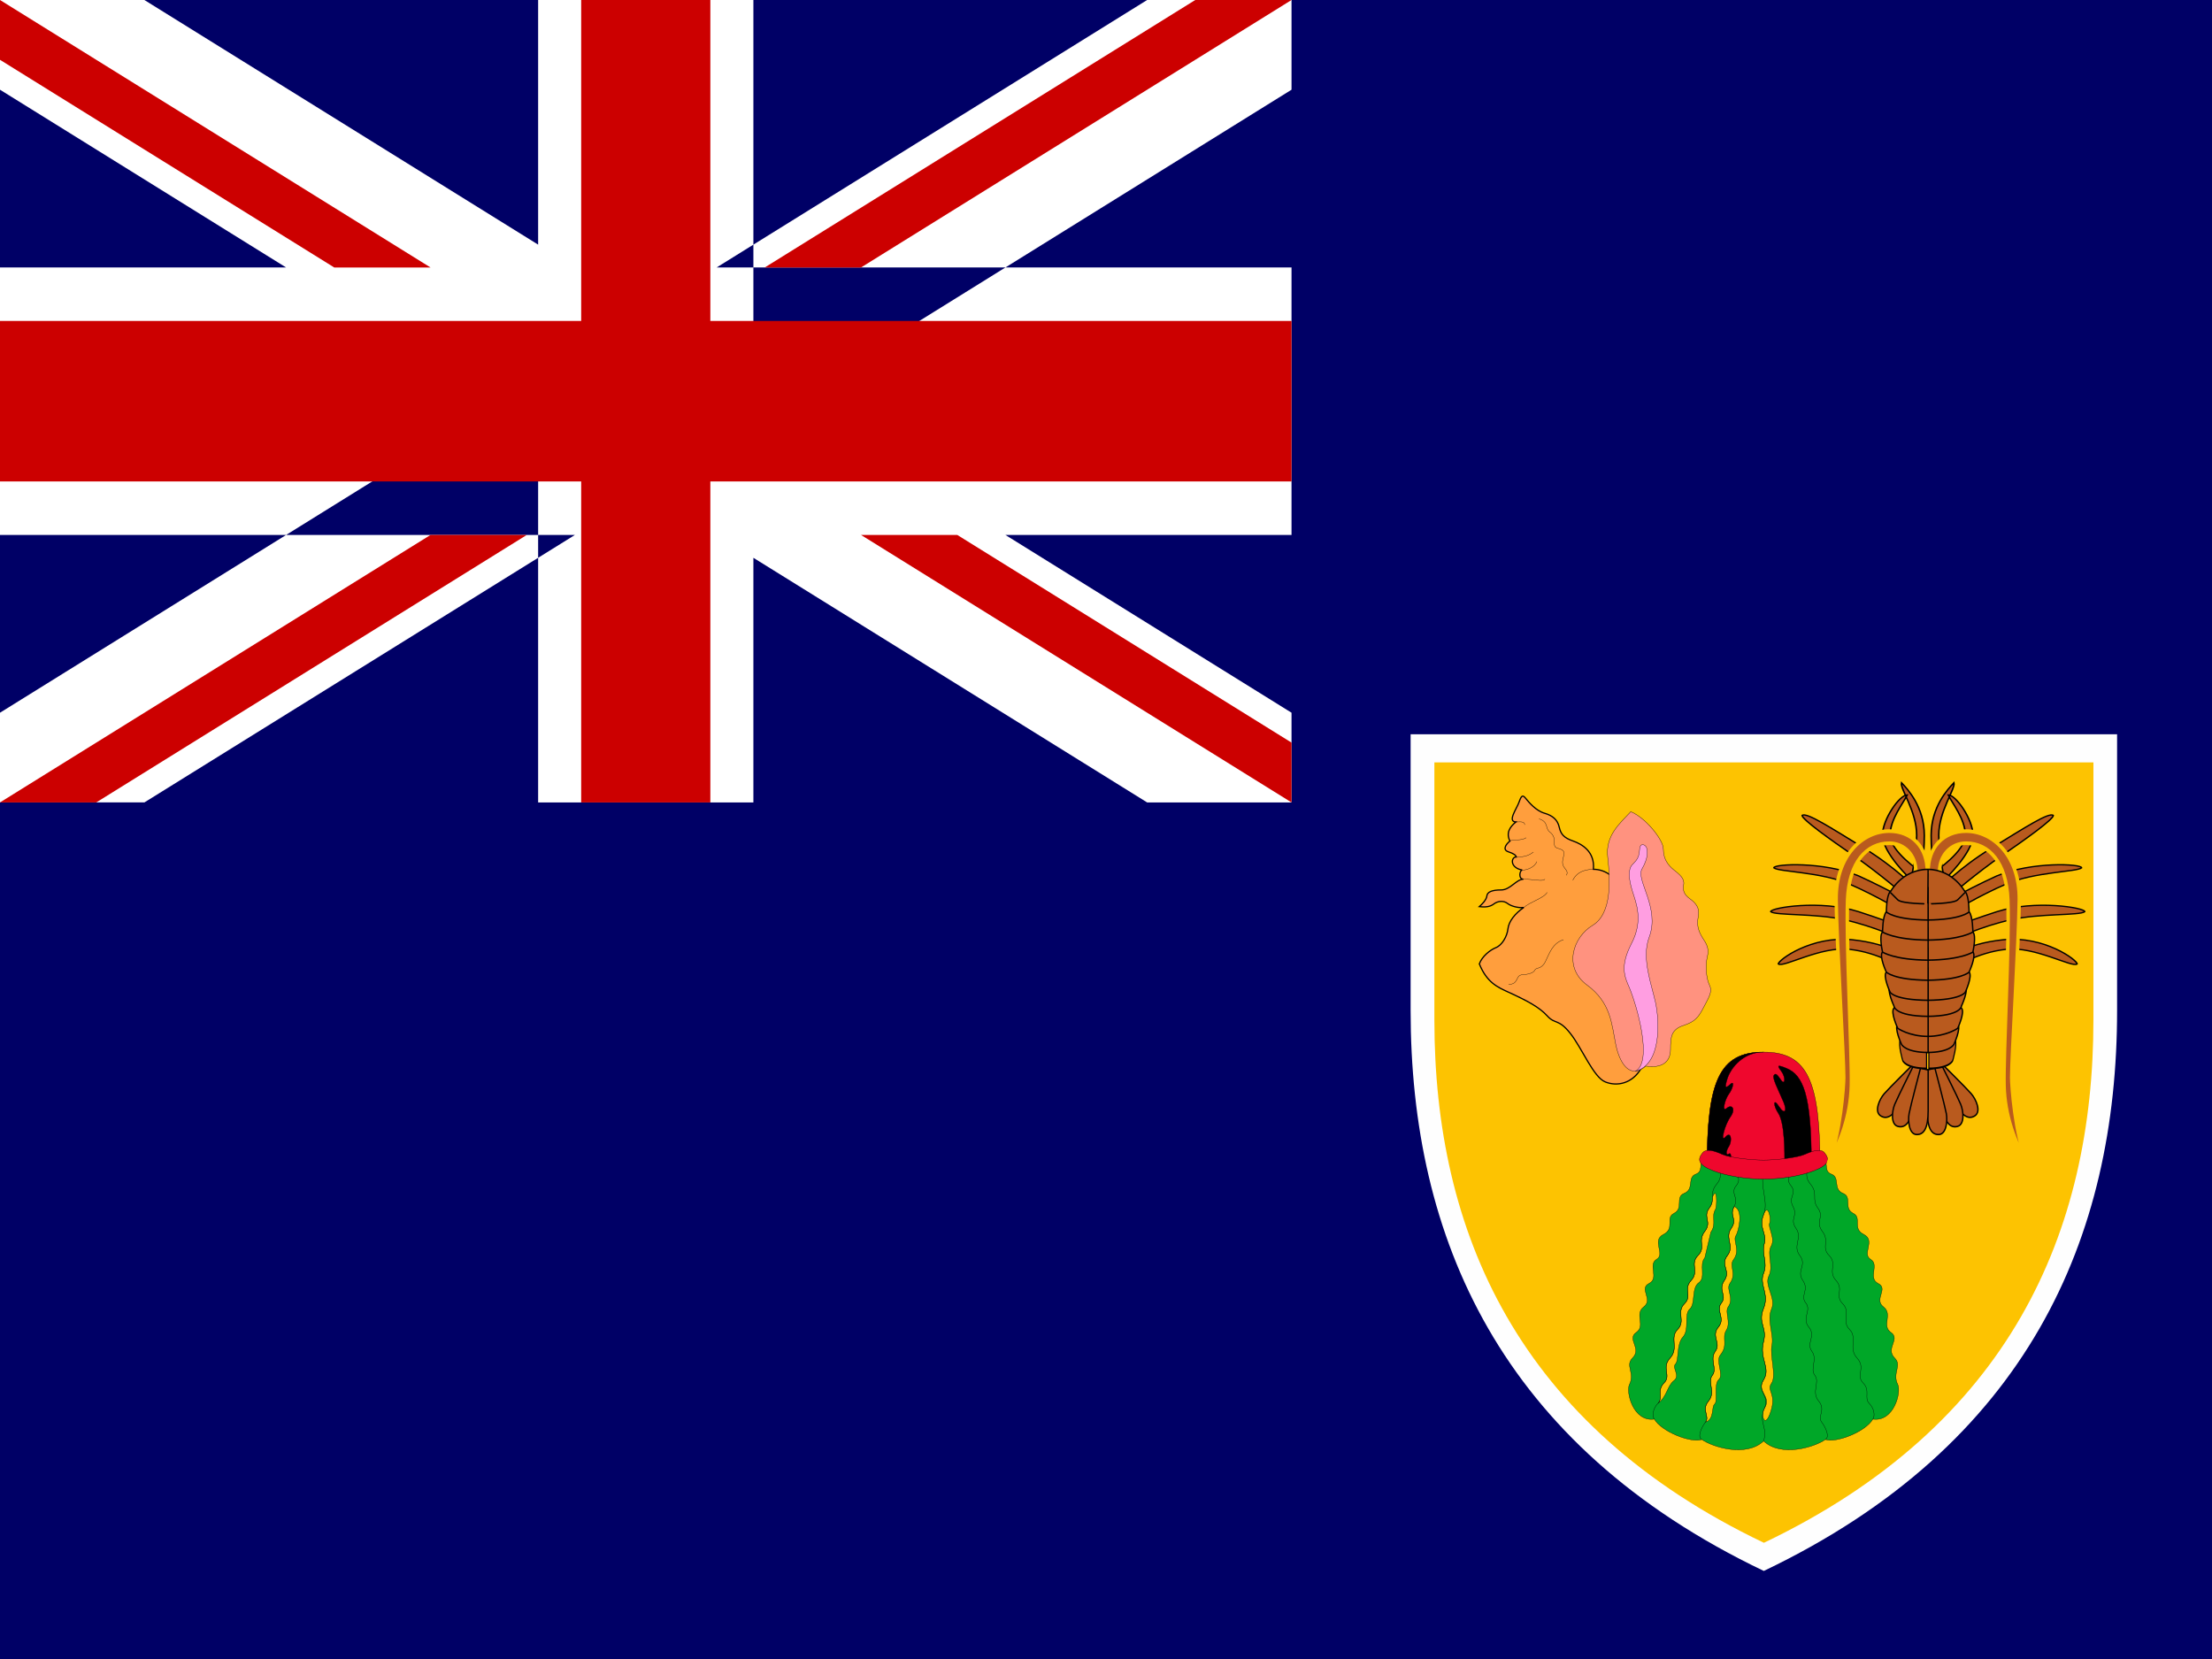
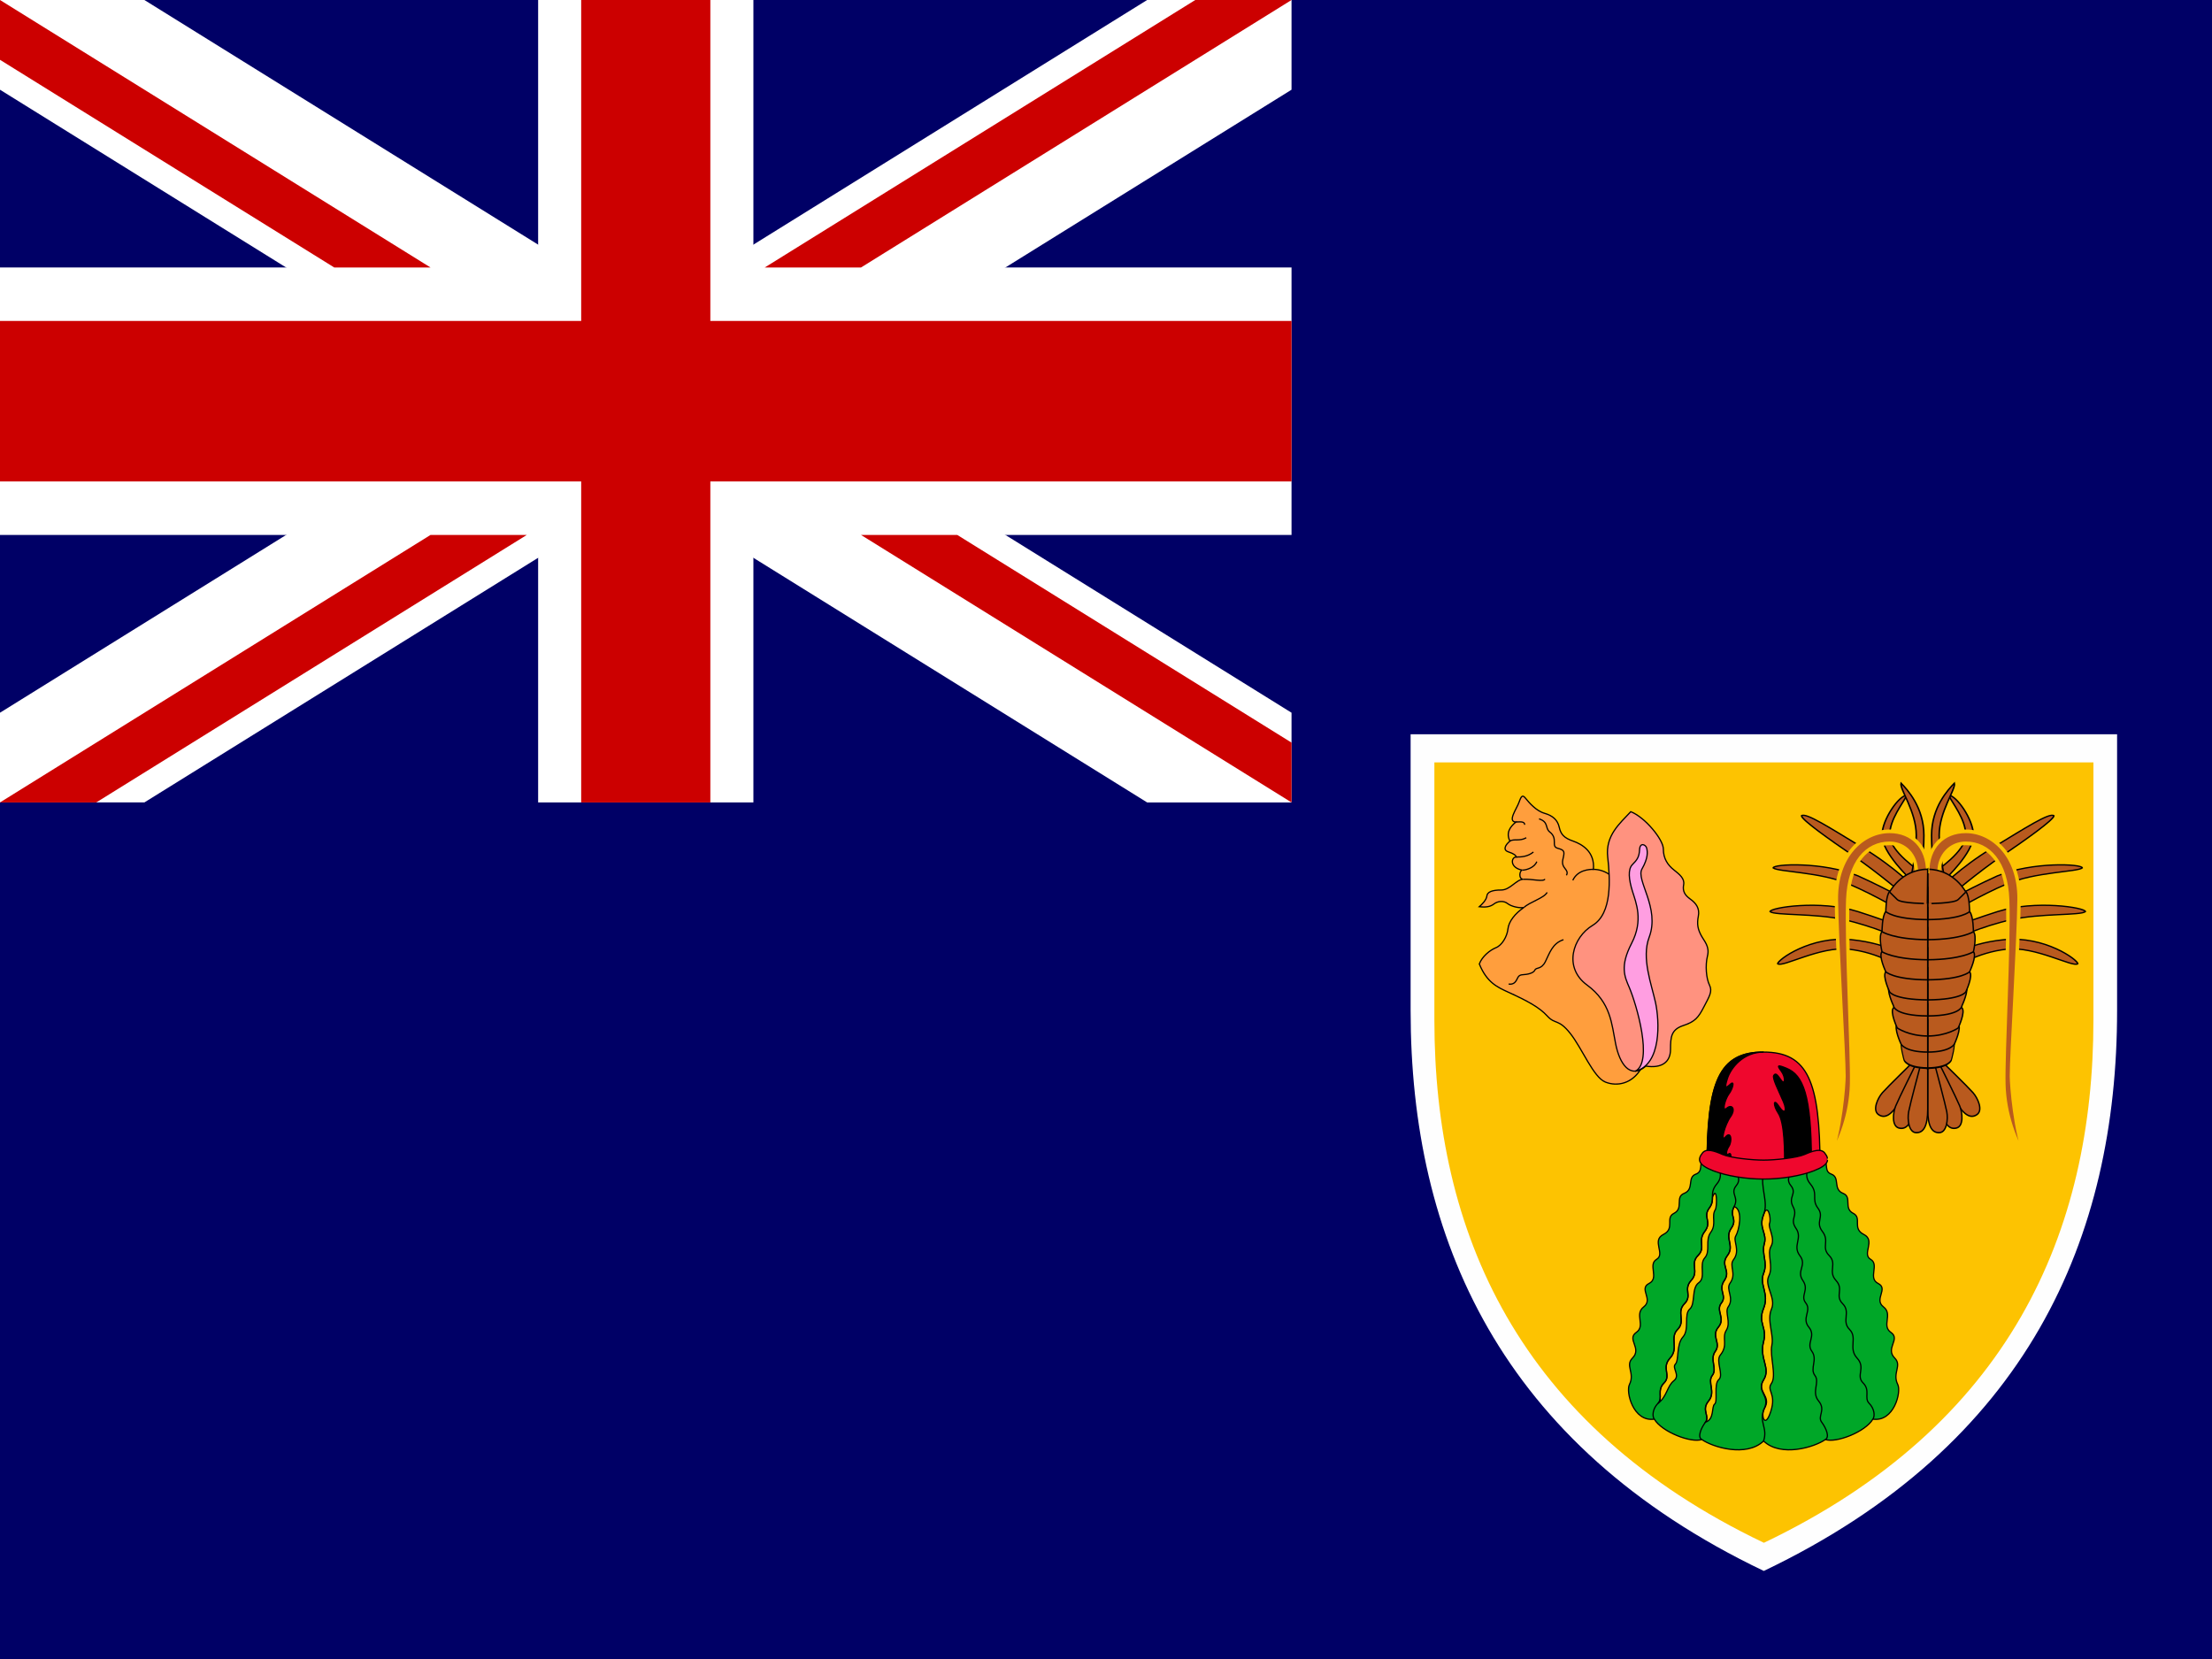
- <svg xmlns="http://www.w3.org/2000/svg" height="480" width="640" viewBox="0 0 640 480">
-   <path d="M640 480v-480h-640v480h640z" fill="#006" />
-   <path fill-rule="evenodd" fill="#006" d="M0 0h373.68v232.168h-373.68z" />
-   <path d="M0 0v25.957l331.901 206.21h41.778v-25.956l-331.902-206.21h-41.777zm373.679 0v25.956l-331.902 206.21h-41.777v-25.956l331.901-206.21h41.778zM155.7 0v232.167h62.28v-232.167h-62.28zm-155.7 77.389v77.389h373.679v-77.39h-373.679z" fill="#fff" />
-   <path d="M0 92.867v46.433h373.679v-46.433h-373.679zm168.155-92.867v232.167h37.368v-232.167h-37.368zm-168.155 232.167l124.56-77.39h27.851l-124.56 77.39h-27.851zm0-232.167l124.56 77.389h-27.852l-96.708-60.084v-17.305zm221.267 77.389l124.56-77.389h27.852l-124.56 77.389h-27.852zm152.413 154.778l-124.56-77.39h27.852l96.708 60.085v17.305z" fill="#c00" />
+ <svg xmlns="http://www.w3.org/2000/svg" height="480" width="640" id="flag-icon-css-tc">
+   <path d="M640 480V0H0v480h640z" fill="#006" />
+   <path fill-rule="evenodd" fill="#006" d="M0 0h373.68v232.168H0z" />
+   <g stroke-width="1pt">
+     <path d="M0 0v25.957l331.901 206.21h41.778v-25.956L41.777.001H0zm373.679 0v25.956L41.777 232.166H0V206.21L331.901 0h41.778z" fill="#fff" />
+     <path d="M155.7 0v232.167h62.28V0H155.7zM0 77.389v77.389h373.679v-77.39H0z" fill="#fff" />
+     <path d="M0 92.867V139.3h373.679V92.867H0zM168.155 0v232.167h37.368V0h-37.368zM0 232.167l124.56-77.39h27.851l-124.56 77.39H0zM0 0l124.56 77.389H96.708L0 17.305V0zm221.267 77.389L345.827 0h27.852l-124.56 77.389h-27.852zM373.68 232.167l-124.56-77.39h27.852l96.708 60.085v17.305z" fill="#c00" />
+   </g>
  <path d="M612.54 212.442v79.91c0 65.607-25.77 125.663-102.217 162.169-76.416-36.506-102.189-96.56-102.189-162.168v-79.911h204.444z" fill-opacity=".996" fill="#fff" />
  <path d="M605.691 220.585v74.535c0 61.192-24.036 117.209-95.34 151.256-71.307-34.048-95.34-90.063-95.34-151.256v-74.535h190.69z" fill-opacity=".996" fill="#fdc300" />
  <g stroke="#000" stroke-width=".091">
-     <path d="M205.96 52.847a2.085 2.085 0 0 0-1.265-.441c.117-1.295-.824-1.854-1.501-2.09-.676-.235-.912-.5-1.029-1.03-.118-.529-.471-.852-1.089-1.029-.618-.176-1.148-.794-1.383-1.088-.235-.295-.324-.236-.5.264-.177.5-.883 1.442-.236 1.472-.47.382-.735.823-.441 1.412-.324.265-.559.647-.118.794.442.147.559.265.589.383-.397 0-.5.794.441.97-.206.03-.294.677.089.677-.53 0-.972.795-1.648.795-.677 0-1.03.147-1.059.441-.03.294-.383.647-.559.794.5.06.823 0 1.088-.206s.706-.264 1.001-.029c.294.235.912.353 1.206.294-.647.442-1.118 1.03-1.177 1.589-.059.56-.441 1.206-.883 1.383-.441.176-1.029.647-1.235 1.206.559 1.383 1.352 1.725 2.147 2.09 1.413.646 2.295 1.117 2.884 1.764.588.648.824.177 1.706 1.295.883 1.118 1.707 3.236 2.589 3.59.883.353 2.001.117 2.648-1 .648-1.119 1.06-12.417-2.265-14.3z" fill="#ff9e3d" transform="matrix(3.909 0 0 3.909 -339.132 46.653)" />
-     <path d="M471.829 234.848c-3.221 3.452-7.365 6.9-6.673 13.112s1.38 16.333-4.37 19.782c-5.75 3.456-8.51 12.197-1.611 17.256 6.899 5.063 7.13 11.275 8.279 17.025 1.153 5.747 4.144 10.352 8.744 6.439 4.597.692 7.13-1.149 7.13-4.828s.231-5.751 3.678-6.904c3.452-1.149 4.37-2.299 5.981-5.407 1.611-3.104 2.529-4.484 1.611-6.325-.919-1.837-1.267-5.633-.575-8.397.692-2.76-.919-4.253-1.841-5.981-.919-1.72-1.263-3.217-.805-5.52.461-2.299-.688-3.792-2.298-4.945-1.611-1.149-2.302-2.299-1.954-4.144.344-1.837-1.153-2.987-2.877-4.367s-2.99-3.221-2.99-5.981-5.289-9.203-9.429-10.813z" fill="#ff927f" />
-     <path d="M473.119 309.959c7.705-1.955 7.017-14.609 5.867-19.899-1.153-5.289-4.108-12.87-1.841-18.863 3.221-8.511-3.913-16.564-2.072-19.782 1.841-3.225 1.611-4.949 1.38-5.981-.227-1.04-1.954-1.845-2.068.34-.117 2.189-.692 2.991-2.072 4.371s-1.036 4.371 0 7.709c1.036 3.335 3.221 8.397-.231 15.067-3.448 6.669-2.029 9.644-.688 12.768 2.068 4.832 7.017 21.623 1.724 24.27z" fill="#ff9ee1" />
-     <path d="M438.603 237.838c.864 0 2.533-.344 2.533.805m-4.253 4.715c1.036-.747 2.877.117 4.714-.977m-2.877 5.579c1.38 0 3.221-.059 4.945-1.439m-3.225 5.235c1.267 0 3.624-.805 4.198-2.471m-3.846 5.117c2.47-.117 5.75.805 6.207-.059m-6.09 8.225c1.724-1.611 5.809-2.701 6.727-4.371m-2.349-21.279c2.873.919 1.685 2.697 3.104 3.796 2.533 1.955.231 4.144 2.302 4.715 2.068.575 2.033.927 1.493 3.221-.633 2.705 1.954 2.815 1.036 4.601m7.818-1.724c-1.149 0-4.542.117-5.981 3.167m-18.568 30.016c1.325.231 1.986-.524 2.357-1.267.403-.805.575-1.38 1.783-1.435 1.208-.059 3.049-.403 3.452-1.325.403-.919 1.841-.059 3.049-2.471 1.208-2.416 2.013-5.293 5.23-6.329" fill="none" />
+     <path d="M205.96 52.847a2.085 2.085 0 0 0-1.265-.441c.117-1.295-.824-1.854-1.501-2.09-.676-.235-.912-.5-1.029-1.03-.118-.529-.471-.852-1.089-1.029-.618-.176-1.148-.794-1.383-1.088-.235-.295-.324-.236-.5.264-.177.5-.883 1.442-.236 1.472-.47.382-.735.823-.441 1.412-.324.265-.559.647-.118.794.442.147.559.265.589.383-.397 0-.5.794.441.97-.206.03-.294.677.089.677-.53 0-.972.795-1.648.795-.677 0-1.03.147-1.059.441-.03.294-.383.647-.559.794.5.06.823 0 1.088-.206s.706-.264 1.001-.029c.294.235.912.353 1.206.294-.647.442-1.118 1.03-1.177 1.589-.059.56-.441 1.206-.883 1.383-.441.176-1.029.647-1.235 1.206.559 1.383 1.352 1.725 2.147 2.09 1.413.646 2.295 1.117 2.884 1.764.588.648.824.177 1.706 1.295.883 1.118 1.707 3.236 2.589 3.59.883.353 2.001.117 2.648-1 .648-1.119 1.06-12.417-2.265-14.3z" fill="#ff9e3d" transform="matrix(3.909 0 0 3.9094 -339.132 46.653)" />
+     <path d="M207.46 48.139c-.824.883-1.884 1.765-1.707 3.354s.353 4.178-1.118 5.06c-1.471.884-2.177 3.12-.412 4.414 1.765 1.295 1.824 2.884 2.118 4.355.295 1.47 1.06 2.648 2.237 1.647 1.176.177 1.824-.294 1.824-1.235s.059-1.471.941-1.766c.883-.294 1.118-.588 1.53-1.383.412-.794.647-1.147.412-1.618-.235-.47-.324-1.441-.147-2.148.177-.706-.235-1.088-.471-1.53-.235-.44-.323-.823-.206-1.412.118-.588-.176-.97-.588-1.265-.412-.294-.589-.588-.5-1.06.088-.47-.295-.764-.736-1.117s-.765-.824-.765-1.53c0-.706-1.353-2.354-2.412-2.766z" fill="#ff927f" transform="matrix(3.909 0 0 3.9094 -339.132 46.653)" />
+     <path d="M207.79 67.352c1.971-.5 1.795-3.737 1.501-5.09-.295-1.353-1.051-3.292-.471-4.825.824-2.177-1.001-4.237-.53-5.06.471-.825.412-1.266.353-1.53-.058-.266-.5-.472-.529.087-.03.56-.177.765-.53 1.118s-.265 1.118 0 1.972c.265.853.824 2.148-.059 3.854-.882 1.706-.519 2.467-.176 3.266.529 1.236 1.795 5.531.441 6.208z" fill="#ff9ee1" transform="matrix(3.909 0 0 3.9094 -339.132 46.653)" />
+     <path d="M198.96 48.904c.221 0 .648-.088.648.206m-1.088 1.206c.265-.191.736.03 1.206-.25m-.736 1.427c.353 0 .824-.015 1.265-.368m-.825 1.339c.324 0 .927-.206 1.074-.632m-.984 1.309c.632-.03 1.471.206 1.588-.015m-1.558 2.104c.441-.412 1.486-.691 1.721-1.118m-.601-5.443c.735.235.431.69.794.971.648.5.059 1.06.589 1.206.529.147.52.237.382.824-.162.692.5.72.265 1.177m2-.441c-.294 0-1.162.03-1.53.81m-4.75 7.678c.339.059.508-.134.603-.324.103-.206.147-.353.456-.367.309-.015.78-.103.883-.339.103-.235.471-.015.78-.632.309-.618.515-1.354 1.338-1.619" fill="none" transform="matrix(3.909 0 0 3.9094 -339.132 46.653)" />
  </g>
  <g stroke="#000" stroke-width=".091">
-     <path d="M527.728 334.971c1.302 1.892-.047 3.937 2.162 4.754 2.588.958.328 4.363 3.381 5.559 2.705 1.067.02 4.32 2.943 5.782 2.615 1.306-.438 4.359 3.053 6.106 3.487 1.744-.657 5.669 1.962 7.193 2.615 1.529-.872 5.454 2.181 6.982 3.053 1.525-1.31 4.578 1.525 6.759 2.834 2.181-.653 5.45 2.181 7.412s-1.74 4.586 1.091 7.416c2.181 2.181-.786 4.316.872 7.635 1.091 2.178-1.091 10.903-7.196 10.032-2.181 3.706-10.683 6.978-13.736 5.888-3.053 2.181-12.865 5.235-17.884.434-5.011 4.801-14.827 1.748-17.88-.434-3.053 1.091-11.555-2.181-13.736-5.888-6.106.872-8.287-7.854-7.196-10.032 1.657-3.319-1.31-5.454.872-7.635 2.83-2.83-1.743-5.45 1.091-7.416s-.653-5.231 2.181-7.412-1.528-5.235 1.525-6.763c3.053-1.525-.434-5.45 2.181-6.978 2.619-1.525-1.525-5.45 1.962-7.193 3.491-1.748.438-4.801 3.053-6.106 2.924-1.462.238-4.715 2.943-5.782 3.053-1.196.794-4.601 3.381-5.559 2.244-.829.813-2.928 2.228-4.848 6.493 2.557 26.593 4.39 34.86.094z" fill="#00a728" />
-     <path d="M495.479 346.379c.004.977-.02 1.955-.926 3.163-1.962 2.619.872 3.925-1.31 6.763-2.177 2.83.438 4.574-1.962 6.974-2.396 2.4.438 4.582-1.962 7.197-2.396 2.619.438 4.363-1.962 6.763-2.396 2.396.438 5.016-1.962 7.412-2.396 2.4.438 5.454-2.181 8.288-2.615 2.834.438 5.016-1.743 7.193-2.181 2.185-.219 4.363-1.743 5.891 2.615-1.963 2.615-5.016 4.577-6.544 1.962-1.525-.653-3.706.438-4.797s.219-5.669 2.181-7.85.219-6.544 1.962-8.069.434-6.106 2.615-7.631 0-5.239 1.743-7.197l1.747-7.416c1.743-2.4.078-4.574 1.306-6.54.547-.876.547-7.197-.817-3.601zm6.293 2.725c-1.525 2.834 1.091 3.487-.872 6.325s1.091 5.016-1.091 7.85 1.091 4.359-.872 7.193c-1.962 2.838.872 4.363-.872 6.544-1.747 2.181 1.306 4.363-.872 6.978-2.181 2.619.872 4.582-.876 6.978-1.743 2.4.657 5.016-.872 6.978-1.525 1.963 1.091 4.801-1.091 7.416s.438 4.363-.872 6.106c2.619-.872 1.638-4.472 2.619-5.235.981-.762-.328-5.778 1.196-7.088 1.528-1.306-.981-5.344.438-7.088 2.4-2.944.328-4.906 1.743-7.193 1.419-2.291-.539-5.231.547-6.763 1.853-2.619-.821-4.977.543-6.869 1.962-2.725-.379-4.973.981-6.763 2.072-2.725-.219-5.45.657-6.869.872-1.415 2.287-7.522-.438-8.503zm8.483 2.381c-1.525 3.8 1.091 5.317.219 8.358-.872 3.042 1.091 5.321-.219 8.612-1.306 3.296 1.747 5.825 0 10.133-1.743 4.308 1.126 5.379 0 9.629-1.306 4.938 2.181 7.557 0 11.044-2.177 3.491 2.498 4.644.219 8.288-1.091 1.744.109 6.216 1.853.872 1.747-5.34-1.306-5.997.219-8.178 1.528-2.181-.543-7.96.109-11.013.657-3.049-1.525-7.193-.109-10.465 1.419-3.272-2.181-6.763-.762-9.598 1.419-2.834-.653-6.325.653-8.612 1.31-2.291-.981-5.344-.434-6.654.543-1.306-.547-6.138-1.747-2.416z" fill-opacity=".996" fill="#fdc300" />
-     <path d="M526.594 337.544c0-24.641-3.487-33.148-16.355-33.148-12.865 0-16.351 8.503-16.351 33.148h32.707z" fill="#ef072d" />
-     <path d="M498.684 335.581c-2.4 2.4.438 4.144-1.962 6.978-2.4 2.834-.219 4.363-2.181 6.978s.872 3.925-1.31 6.763c-2.177 2.834.438 4.574-1.962 6.974-2.396 2.4.438 4.582-1.962 7.197-2.396 2.619.438 4.363-1.962 6.763-2.396 2.396.438 5.016-1.962 7.412-2.396 2.4.438 5.454-2.181 8.288-2.615 2.834.438 5.016-1.743 7.193-2.181 2.185-.219 4.367-1.743 5.891-1.528 1.525-1.743 3.655-1.091 4.582m24.635-74.15c-2.177 2.834 1.091 4.144-.872 6.54-1.962 2.4.872 3.272-.653 6.11s1.091 3.487-.872 6.321 1.091 5.016-1.091 7.85 1.091 4.363-.872 7.197c-1.962 2.834.872 4.363-.872 6.544-1.747 2.181 1.306 4.359-.872 6.978-2.181 2.619.872 4.578-.876 6.978-1.743 2.4.657 5.016-.872 6.978-1.525 1.963 1.091 4.797-1.091 7.416s.438 4.359-.872 6.106c-1.31 1.744-2.341 4.304-1.091 5.016m17.899-77.418c-1.087 4.558 1.528 8.612 0 12.412-1.525 3.8 1.091 5.317.219 8.358-.872 3.042 1.091 5.321-.219 8.612-1.306 3.296 1.747 5.825 0 10.133-1.743 4.308 1.126 5.379 0 9.629-1.306 4.938 2.181 7.557 0 11.044-2.177 3.491 1.966 4.363.219 8.288-1.743 3.925 1.091 5.454-.219 9.379m11.571-81.347c2.4 2.4-.438 4.144 1.962 6.978 2.4 2.834.219 4.363 2.181 6.978s-.872 3.925 1.31 6.763c2.177 2.834-.438 4.574 1.962 6.974 2.396 2.4-.438 4.582 1.962 7.197 2.396 2.619-.438 4.363 1.962 6.763 2.396 2.396-.438 5.016 1.962 7.412 2.396 2.4-.438 5.454 2.181 8.288 2.615 2.834-.438 5.016 1.743 7.193 2.181 2.185.219 4.367 1.743 5.891 1.528 1.525 1.747 3.655 1.091 4.582m-24.635-74.15c2.177 2.834-1.091 4.144.872 6.54 1.962 2.4-.872 3.272.653 6.11 1.528 2.834-1.091 3.487.872 6.321s-1.091 5.016 1.091 7.85-1.091 4.363.872 7.197c1.962 2.834-.872 4.363.872 6.544 1.747 2.181-1.306 4.359.876 6.978 2.177 2.619-.876 4.578.872 6.978 1.743 2.4-.657 5.016.872 6.978 1.525 1.963-1.091 4.797 1.091 7.416s-.438 4.359.872 6.106c1.31 1.744 2.345 4.304 1.091 5.016" fill="none" />
-     <path d="M493.915 337.544c0-24.641 3.487-33.148 16.351-33.148-5.887 0-9.483 4.578-10.464 7.631s-.438 2.834.872 1.638.653 1.415-.434 2.834c-1.091 1.415-2.181 5.45-.657 4.144 1.528-1.31 2.725.219 1.091 2.506s-3.053 7.635-1.419 5.782c1.638-1.857 1.962 1.196.985 2.725-.985 1.525-.876 2.834 0 2.181.872-.657.762 2.506-.109 3.706h-6.215zm30.177-1.415c0-19.301-2.396-25.079-7.193-27.041-2.717-1.114-2.795-.872-1.497.872s1.098 4.253-.102 2.506c-1.196-1.744-1.595-2.072-2.095-1.306-.5.762 1.396 4.359 2.795 7.631 1.126 2.631.399 3.925-1.298 1.31s-1.697-.246-.207 1.963c1.912 2.834 1.853 11.451 1.853 15.047l7.744-.981z" />
-     <path d="M510.255 341.144c5.125 0 10.734-.915 14.502-2.377 4.472-1.736 4.71-3.26 3.162-5.207-1.091-1.372-3.491-.547-5.778.457-2.291 1.005-8.615 1.642-11.887 1.642-3.268 0-9.593-.637-11.883-1.642-2.287-1.009-4.687-1.83-5.778-.457-1.548 1.947-1.31 3.472 3.162 5.207 3.764 1.462 9.378 2.377 14.498 2.377z" fill="#ef072d" />
+     <path d="M221.76 73.75c.333.484-.012 1.007.553 1.216.662.245.084 1.116.865 1.422.692.273.005 1.105.753 1.479.669.334-.112 1.115.781 1.562.892.446-.168 1.45.502 1.84.669.391-.223 1.395.558 1.786.781.39-.335 1.171.39 1.729.725.558-.167 1.394.558 1.896s-.445 1.173.279 1.897c.558.558-.201 1.104.223 1.953.279.557-.279 2.789-1.841 2.566-.558.948-2.733 1.785-3.514 1.506-.781.558-3.291 1.339-4.575.111-1.282 1.228-3.793.447-4.574-.111-.781.279-2.956-.558-3.514-1.506-1.562.223-2.12-2.009-1.841-2.566.424-.849-.335-1.395.223-1.953.724-.724-.446-1.394.279-1.897s-.167-1.338.558-1.896c.725-.558-.391-1.339.39-1.73.781-.39-.111-1.394.558-1.785.67-.39-.39-1.394.502-1.84.893-.447.112-1.228.781-1.562.748-.374.061-1.206.753-1.479.781-.306.203-1.177.865-1.422.574-.212.208-.749.57-1.24 1.661.654 6.803 1.123 8.918.024z" fill="#00a728" transform="matrix(3.909 0 0 3.9094 -339.132 46.653)" />
+     <path d="M213.51 76.668c.001.25-.005.5-.237.809-.502.67.223 1.004-.335 1.73-.557.724.112 1.17-.502 1.784-.613.614.112 1.172-.502 1.841-.613.67.112 1.116-.502 1.73-.613.613.112 1.283-.502 1.896-.613.614.112 1.395-.558 2.12-.669.725.112 1.283-.446 1.84-.558.559-.056 1.116-.446 1.507.669-.502.669-1.283 1.171-1.674.502-.39-.167-.948.112-1.227s.056-1.45.558-2.008.056-1.674.502-2.064.111-1.562.669-1.952 0-1.34.446-1.841c.447-.502 0-1.283.447-1.897.446-.614.02-1.17.334-1.673.14-.224.14-1.841-.209-.921zm1.61.697c-.39.725.279.892-.223 1.618s.279 1.283-.279 2.008.279 1.115-.223 1.84c-.502.726.223 1.116-.223 1.674-.447.558.334 1.116-.223 1.785-.558.67.223 1.172-.224 1.785-.446.614.168 1.283-.223 1.785-.39.502.279 1.228-.279 1.897s.112 1.116-.223 1.562c.67-.223.419-1.144.67-1.339.251-.195-.084-1.478.306-1.813.391-.334-.251-1.367.112-1.813.614-.753.084-1.255.446-1.84.363-.586-.138-1.338.14-1.73.474-.67-.21-1.273.139-1.757.502-.697-.097-1.272.251-1.73.53-.697-.056-1.394.168-1.757.223-.362.585-1.924-.112-2.175zm2.17.609c-.39.972.279 1.36.056 2.138-.223.778.279 1.361-.056 2.203-.334.843.447 1.49 0 2.592-.446 1.102.288 1.376 0 2.463-.334 1.263.558 1.933 0 2.825-.557.893.639 1.188.056 2.12-.279.446.028 1.59.474.223.447-1.366-.334-1.534.056-2.092.391-.558-.139-2.036.028-2.817.168-.78-.39-1.84-.028-2.677.363-.837-.558-1.73-.195-2.455.363-.725-.167-1.618.167-2.203.335-.586-.251-1.367-.111-1.702.139-.334-.14-1.57-.447-.618z" transform="matrix(3.909 0 0 3.9094 -339.132 46.653)" fill-opacity=".996" fill="#fdc300" />
+     <path d="M221.47 74.408c0-6.303-.892-8.479-4.184-8.479-3.291 0-4.183 2.175-4.183 8.479h8.367z" fill="#ef072d" transform="matrix(3.909 0 0 3.9094 -339.132 46.653)" />
+     <path d="M214.33 73.906c-.614.614.112 1.06-.502 1.785-.614.725-.056 1.116-.558 1.785s.223 1.004-.335 1.73c-.557.725.112 1.17-.502 1.784-.613.614.112 1.172-.502 1.841-.613.67.112 1.116-.502 1.73-.613.613.112 1.283-.502 1.896-.613.614.112 1.395-.558 2.12-.669.725.112 1.283-.446 1.84-.558.559-.056 1.117-.446 1.507-.391.39-.446.935-.279 1.172m6.302-18.967c-.557.725.279 1.06-.223 1.673-.502.614.223.837-.167 1.563s.279.892-.223 1.617.279 1.283-.279 2.008.279 1.116-.223 1.841c-.502.725.223 1.116-.223 1.674-.447.558.334 1.115-.223 1.785-.558.67.223 1.171-.224 1.785-.446.614.168 1.283-.223 1.785-.39.502.279 1.227-.279 1.897s.112 1.115-.223 1.562c-.335.446-.599 1.101-.279 1.283m4.579-19.803c-.278 1.166.391 2.203 0 3.175-.39.972.279 1.36.056 2.138-.223.778.279 1.361-.056 2.203-.334.843.447 1.49 0 2.592-.446 1.102.288 1.376 0 2.463-.334 1.263.558 1.933 0 2.825-.557.893.503 1.116.056 2.12-.446 1.004.279 1.395-.056 2.399m2.96-20.808c.614.614-.112 1.06.502 1.785.614.725.056 1.116.558 1.785s-.223 1.004.335 1.73c.557.725-.112 1.17.502 1.784.613.614-.112 1.172.502 1.841.613.67-.112 1.116.502 1.73.613.613-.112 1.283.502 1.896.613.614-.112 1.395.558 2.12.669.725-.112 1.283.446 1.84.558.559.056 1.117.446 1.507.391.39.447.935.279 1.172m-6.302-18.967c.557.725-.279 1.06.223 1.673.502.614-.223.837.167 1.563.391.725-.279.892.223 1.617s-.279 1.283.279 2.008-.279 1.116.223 1.841c.502.725-.223 1.116.223 1.674.447.558-.334 1.115.224 1.785.557.67-.224 1.171.223 1.785.446.614-.168 1.283.223 1.785.39.502-.279 1.227.279 1.897s-.112 1.115.223 1.562c.335.446.6 1.101.279 1.283" transform="matrix(3.909 0 0 3.9094 -339.132 46.653)" fill="none" />
+     <path d="M213.11 74.408c0-6.303.892-8.479 4.183-8.479-1.506 0-2.426 1.171-2.677 1.952s-.112.725.223.419.167.362-.111.725c-.279.362-.558 1.394-.168 1.06.391-.335.697.056.279.641s-.781 1.953-.363 1.479c.419-.475.502.306.252.697-.252.39-.224.725 0 .558.223-.168.195.641-.028.948h-1.59zm7.72-.362c0-4.937-.613-6.415-1.84-6.917-.695-.285-.715-.223-.383.223s.281 1.088-.026.641c-.306-.446-.408-.53-.536-.334-.128.195.357 1.115.715 1.952.288.673.102 1.004-.332.335s-.434-.063-.053.502c.489.725.474 2.929.474 3.849l1.981-.251z" transform="matrix(3.909 0 0 3.9094 -339.132 46.653)" />
+     <path d="M217.29 75.329c1.311 0 2.746-.234 3.71-.608 1.144-.444 1.205-.834.809-1.332-.279-.351-.893-.14-1.478.117-.586.257-2.204.42-3.041.42-.836 0-2.454-.163-3.04-.42-.585-.258-1.199-.468-1.478-.117-.396.498-.335.888.809 1.332.963.374 2.399.608 3.709.608z" fill="#ef072d" transform="matrix(3.909 0 0 3.9094 -339.132 46.653)" />
  </g>
  <g fill-rule="evenodd" fill="#b95a1e">
-     <path d="M779.41 912.6s-.12 103.6 0 179.24c.12 75.63 19.822 104.91 54.262 103.59 34.44-1.33 41.108-58.83 34.531-92.08-6.577-33.26-53.24-198.97-53.24-198.97l-35.553 8.222z" transform="matrix(.053 -.034 .032 .056 489.023 284.185)" stroke="#000" stroke-width="6.377" />
-     <path d="M779.41 912.6s-.12 103.6 0 179.24c.12 75.63 19.822 104.91 54.262 103.59 34.44-1.33 41.108-58.83 34.531-92.08-6.577-33.26-53.24-198.97-53.24-198.97l-35.553 8.222z" transform="matrix(.061 -.014 .013 .064 499.988 261.06)" stroke="#000" stroke-width="6.377" />
-     <path d="M779.41 912.6s-.12 103.6 0 179.24c.12 75.63 19.822 104.91 54.262 103.59 34.44-1.33 41.108-58.83 34.531-92.08-6.577-33.26-53.24-198.97-53.24-198.97l-35.553 8.222z" transform="matrix(.062 0 0 .066 509.298 249.353)" stroke="#000" stroke-width="6.377" />
-     <path d="M779.53 255.12c159.57-1.394 177.16-35.432 177.16-35.432s35.43-70.866 17.716-88.584c-17.717-17.716-194.88-17.716-194.88-17.716v141.73z" transform="matrix(.039 0 0 .066 527.683 292.32)" stroke="#000" stroke-width="8.095" />
-     <path d="M779.53 255.12c106.3 0 124.02-35.432 124.02-35.432s35.43-70.866 17.716-88.584c-17.717-17.716-141.73-17.716-141.73-17.716v141.73z" transform="matrix(.062 0 0 .066 509.298 287.673)" stroke="#000" stroke-width="6.377" />
-     <path d="M779.53 255.12c88.583 0 141.73-35.433 141.73-35.433s35.43-70.866 17.716-88.584c-17.72-17.72-159.45-17.71-159.45-17.71v141.73z" transform="matrix(.062 0 0 .066 509.298 283.026)" stroke="#000" stroke-width="6.377" />
-     <path d="M832.68 113.39s70.866-88.583 194.88-177.17c124.01-88.582 213.73-156.72 230.31-141.73 0 17.717-106.3 106.3-194.88 177.17-88.59 70.86-194.89 177.16-194.89 177.16l-35.433-35.433z" transform="matrix(.077 0 0 .066 497.232 249.488)" stroke="#000" stroke-width="5.724" />
-     <path d="M832.68 113.39s70.05-52.025 204.38-124.02c132.23-63.918 318.89-53.15 318.89-35.433-17.71 17.716-177.16 17.716-283.46 70.866-101.48 50.729-204.39 124.01-204.39 124.01l-35.433-35.433z" transform="matrix(.077 0 0 .066 497.87 254.135)" stroke="#000" stroke-width="5.724" />
-     <path d="M832.68 113.39s61.675-35.068 204.38-88.583c141.72-53.15 329.87-17.717 329.87 0-17.7 17.713-170.4 6.944-276.7 35.429-109.99 27.758-222.09 88.584-222.09 88.584l-35.433-35.433z" transform="matrix(.077 0 0 .066 497.93 262.135)" stroke="#000" stroke-width="5.724" />
-     <path d="M832.68 113.39s71.079-70.976 222.47-88.583c152.3-17.72 276.3 88.583 276.3 106.29-17.7 17.72-159.5-77.972-265.7-64.286-112.67 13.654-197.69 82.006-197.69 82.006l-35.433-35.433z" transform="matrix(.077 0 0 .066 498.45 270.253)" stroke="#000" stroke-width="5.724" />
-     <path d="M779.53 255.12c159.57-1.394 159.45-45.508 159.45-45.508s35.43-70.866 17.716-88.584c-17.717-17.716-177.16-7.64-177.16-7.64v141.73z" transform="matrix(.062 0 0 .066 509.298 277.227)" stroke="#000" stroke-width="6.377" />
-     <path d="M779.53 255.12c159.57-1.394 177.16-35.432 177.16-35.432s35.43-70.866 17.716-88.584c-17.717-17.716-194.88-17.716-194.88-17.716v141.73z" transform="matrix(.062 0 0 .066 509.298 272.58)" stroke="#000" stroke-width="6.377" />
-     <path d="M779.53 255.12c159.57-1.394 194.88-35.433 194.88-35.433s35.43-70.866 17.716-88.583c-17.717-17.716-212.6-17.716-212.6-17.716v141.73z" transform="matrix(.062 0 0 .066 509.298 266.774)" stroke="#000" stroke-width="6.377" />
-     <path d="M779.53 255.12c159.57-1.394 212.6-35.433 212.6-35.433s17.714-70.866 0-88.583c-17.717-17.716-212.6-17.716-212.6-17.716v141.73z" transform="matrix(.062 0 0 .066 509.298 260.967)" stroke="#000" stroke-width="6.377" />
-     <path d="M832.68 113.39s114.21-88.583 114.21-159.45c0-70.866-50.349-141.73-64.625-177.17 28.552 0 93.176 106.3 93.176 177.17 0 77.444-107.32 194.88-107.32 194.88l-35.433-35.433zM832.68 113.39s-14.276-53.15-14.276-159.45c0-124.02 63.001-202.89 85.654-230.32 5.898 27.422-57.102 124.02-57.102 230.32 0 77.444 21.157 194.88 21.157 194.88l-35.433-35.433z" transform="matrix(.077 0 0 .066 495.728 244.706)" stroke="#000" stroke-width="5.724" />
-     <path d="M779.53 255.12c159.57-1.394 212.6-35.433 212.6-35.433s0-70.866-17.716-88.583c-17.717-17.716-194.88-17.716-194.88-17.716v141.73z" transform="matrix(.062 0 0 .066 509.298 255.16)" stroke="#000" stroke-width="6.377" />
-     <path d="M779.53 255.12c159.57-1.394 194.88-35.433 194.88-35.433s0-70.866-17.716-88.583c-17.717-17.716-177.16-17.716-177.16-17.716v141.73z" transform="matrix(.062 0 0 .066 509.298 249.353)" stroke="#000" stroke-width="6.377" />
-     <path d="M318.9 1318.1c55.065-122.32 70.866-336.61 70.866-372.05 0-99.782-32.948-585.11-35.433-779.53s124.02-301.18 248.03-301.18c106.3 0 177.17 70.866 177.17 177.17h-53.15c0-70.866-53.15-124.02-124.02-124.02-106.3 0-187.99 83.739-194.88 248.03-7.605 189.89 21.316 682.94 17.717 814.96s-51.234 249.72-106.3 336.61z" transform="matrix(-.062 0 0 .066 606.204 249.353)" stroke="#fdc301" stroke-width="16.071" />
-     <path d="M779.41 912.6s-.12 103.6 0 179.24c.12 75.63 19.822 104.91 54.262 103.59 34.44-1.33 41.108-58.83 34.531-92.08-6.577-33.26-53.24-198.97-53.24-198.97l-35.553 8.222z" transform="matrix(-.053 -.034 -.032 .056 626.48 284.185)" stroke="#000" stroke-width="6.377" />
-     <path d="M779.53 32.884c124.13.141 177.77 102.39 177.46 100.31l-35.734 33.347c-18.985 17.717-141.73 17.717-140.21 17.626l-1.52-151.29z" transform="matrix(.062 0 0 .066 509.298 249.353)" stroke="#000" stroke-width="6.377" />
-     <path d="M779.41 912.6s-.12 103.6 0 179.24c.12 75.63 19.822 104.91 54.262 103.59 34.44-1.33 41.108-58.83 34.531-92.08-6.577-33.26-53.24-198.97-53.24-198.97l-35.553 8.222z" transform="matrix(-.061 -.014 -.013 .064 615.506 261.06)" stroke="#000" stroke-width="6.377" />
-     <path d="M779.41 912.6s-.12 103.6 0 179.24c.12 75.63 19.822 104.91 54.262 103.59 34.44-1.33 41.108-58.83 34.531-92.08-6.577-33.26-53.24-198.97-53.24-198.97l-35.553 8.222z" transform="matrix(-.062 0 0 .066 606.196 249.353)" stroke="#000" stroke-width="6.377" />
-     <path d="M779.53 255.12c159.57-1.394 177.16-35.432 177.16-35.432s35.43-70.866 17.716-88.584c-17.717-17.716-194.88-17.716-194.88-17.716v141.73z" transform="matrix(-.039 0 0 .066 587.811 292.32)" stroke="#000" stroke-width="8.095" />
-     <path d="M779.53 255.12c106.3 0 124.02-35.432 124.02-35.432s35.43-70.866 17.716-88.584c-17.717-17.716-141.73-17.716-141.73-17.716v141.73z" transform="matrix(-.062 0 0 .066 606.196 287.673)" stroke="#000" stroke-width="6.377" />
-     <path d="M779.53 255.12c88.583 0 141.73-35.433 141.73-35.433s35.43-70.866 17.716-88.584c-17.72-17.72-159.45-17.71-159.45-17.71v141.73z" transform="matrix(-.062 0 0 .066 606.196 283.026)" stroke="#000" stroke-width="6.377" />
-     <path d="M832.68 113.39s70.866-88.583 194.88-177.17c124.01-88.582 213.73-156.72 230.31-141.73 0 17.717-106.3 106.3-194.88 177.17-88.59 70.86-194.89 177.16-194.89 177.16l-35.433-35.433z" transform="matrix(-.077 0 0 .066 618.262 249.488)" stroke="#000" stroke-width="5.724" />
-     <path d="M832.68 113.39s70.05-52.025 204.38-124.02c132.23-63.918 318.89-53.15 318.89-35.433-17.71 17.716-177.16 17.716-283.46 70.866-101.48 50.729-204.39 124.01-204.39 124.01l-35.433-35.433z" transform="matrix(-.077 0 0 .066 617.632 254.135)" stroke="#000" stroke-width="5.724" />
-     <path d="M832.68 113.39s61.675-35.068 204.38-88.583c141.72-53.15 329.87-17.717 329.87 0-17.7 17.713-170.4 6.944-276.7 35.429-109.99 27.758-222.09 88.584-222.09 88.584l-35.433-35.433z" transform="matrix(-.077 0 0 .066 617.573 262.135)" stroke="#000" stroke-width="5.724" />
-     <path d="M832.68 113.39s71.079-70.976 222.47-88.583c152.3-17.72 276.3 88.583 276.3 106.29-17.7 17.72-159.5-77.972-265.7-64.286-112.67 13.654-197.69 82.006-197.69 82.006l-35.433-35.433z" transform="matrix(-.077 0 0 .066 617.052 270.253)" stroke="#000" stroke-width="5.724" />
-     <path d="M779.53 255.12c159.57-1.394 159.45-45.508 159.45-45.508s35.43-70.866 17.716-88.584c-17.717-17.716-177.16-7.64-177.16-7.64v141.73z" transform="matrix(-.062 0 0 .066 606.196 277.227)" stroke="#000" stroke-width="6.377" />
-     <path d="M779.53 255.12c159.57-1.394 177.16-35.432 177.16-35.432s35.43-70.866 17.716-88.584c-17.717-17.716-194.88-17.716-194.88-17.716v141.73z" transform="matrix(-.062 0 0 .066 606.196 272.58)" stroke="#000" stroke-width="6.377" />
-     <path d="M779.53 255.12c159.57-1.394 194.88-35.433 194.88-35.433s35.43-70.866 17.716-88.583c-17.717-17.716-212.6-17.716-212.6-17.716v141.73z" transform="matrix(-.062 0 0 .066 606.196 266.774)" stroke="#000" stroke-width="6.377" />
-     <path d="M779.53 255.12c159.57-1.394 212.6-35.433 212.6-35.433s17.714-70.866 0-88.583c-17.717-17.716-212.6-17.716-212.6-17.716v141.73z" transform="matrix(-.062 0 0 .066 606.196 260.967)" stroke="#000" stroke-width="6.377" />
-     <path d="M832.68 113.39s114.21-88.583 114.21-159.45c0-70.866-50.349-141.73-64.625-177.17 28.552 0 93.176 106.3 93.176 177.17 0 77.444-107.32 194.88-107.32 194.88l-35.433-35.433zM832.68 113.39s-14.276-53.15-14.276-159.45c0-124.02 63.001-202.89 85.654-230.32 5.898 27.422-57.102 124.02-57.102 230.32 0 77.444 21.157 194.88 21.157 194.88l-35.433-35.433z" transform="matrix(-.077 0 0 .066 619.775 244.706)" stroke="#000" stroke-width="5.724" />
-     <path d="M779.53 255.12c159.57-1.394 212.6-35.433 212.6-35.433s0-70.866-17.716-88.583c-17.717-17.716-194.88-17.716-194.88-17.716v141.73z" transform="matrix(-.062 0 0 .066 606.196 255.16)" stroke="#000" stroke-width="6.377" />
-     <path d="M779.53 255.12c159.57-1.394 194.88-35.433 194.88-35.433s0-70.866-17.716-88.583c-17.717-17.716-177.16-17.716-177.16-17.716v141.73z" transform="matrix(-.062 0 0 .066 606.196 249.353)" stroke="#000" stroke-width="6.377" />
-     <path d="M318.9 1318.1c55.065-122.32 70.866-336.61 70.866-372.05 0-99.782-32.948-585.11-35.433-779.53s124.02-301.18 248.03-301.18c106.3 0 177.17 70.866 177.17 177.17h-53.15c0-70.866-53.15-124.02-124.02-124.02-106.3 0-187.99 83.739-194.88 248.03-7.605 189.89 21.316 682.94 17.717 814.96s-51.234 249.72-106.3 336.61z" transform="matrix(.062 0 0 .066 509.29 249.353)" stroke="#fdc301" stroke-width="16.071" />
-     <path d="M779.53 32.884c124.13.141 177.77 102.39 177.46 100.31l-35.734 33.347c-18.985 17.717-141.73 17.717-140.21 17.626l-1.52-151.29z" transform="matrix(-.062 0 0 .066 606.196 249.353)" stroke="#000" stroke-width="6.377" />
+     <path d="M779.41 912.6s-.12 103.6 0 179.24c.12 75.63 19.822 104.91 54.262 103.59 34.44-1.33 41.108-58.83 34.531-92.08-6.577-33.26-53.24-198.97-53.24-198.97l-35.553 8.222z" transform="matrix(.053 -.03423 .03246 .0559 489.023 284.185)" stroke="#000" stroke-width="6.377" />
+     <path d="M779.41 912.6s-.12 103.6 0 179.24c.12 75.63 19.822 104.91 54.262 103.59 34.44-1.33 41.108-58.83 34.531-92.08-6.577-33.26-53.24-198.97-53.24-198.97l-35.553 8.222z" transform="matrix(.0608 -.01361 .0129 .06412 499.988 261.06)" stroke="#000" stroke-width="6.377" />
+     <path d="M779.41 912.6s-.12 103.6 0 179.24c.12 75.63 19.822 104.91 54.262 103.59 34.44-1.33 41.108-58.83 34.531-92.08-6.577-33.26-53.24-198.97-53.24-198.97l-35.553 8.222z" transform="matrix(.06216 0 0 .06555 509.298 249.353)" stroke="#000" stroke-width="6.377" />
+     <path d="M779.53 255.12c159.57-1.394 177.16-35.432 177.16-35.432s35.43-70.866 17.716-88.584c-17.717-17.716-194.88-17.716-194.88-17.716v141.73z" transform="matrix(.03857 0 0 .06555 527.683 292.32)" stroke="#000" stroke-width="8.095" />
+     <path d="M779.53 255.12c106.3 0 124.02-35.432 124.02-35.432s35.43-70.866 17.716-88.584c-17.717-17.716-141.73-17.716-141.73-17.716v141.73z" transform="matrix(.06216 0 0 .06555 509.298 287.673)" stroke="#000" stroke-width="6.377" />
+     <path d="M779.53 255.12c88.583 0 141.73-35.433 141.73-35.433s35.43-70.866 17.716-88.584c-17.72-17.72-159.45-17.71-159.45-17.71v141.73z" transform="matrix(.06216 0 0 .06555 509.298 283.026)" stroke="#000" stroke-width="6.377" />
+     <path d="M832.68 113.39s70.866-88.583 194.88-177.17c124.01-88.582 213.73-156.72 230.31-141.73 0 17.717-106.3 106.3-194.88 177.17C974.4 42.52 868.1 148.82 868.1 148.82l-35.433-35.433z" transform="matrix(.07714 0 0 .06555 497.232 249.488)" stroke="#000" stroke-width="5.724" />
+     <path d="M832.68 113.39s70.05-52.025 204.38-124.02c132.23-63.918 318.89-53.15 318.89-35.433-17.71 17.716-177.16 17.716-283.46 70.866-101.48 50.729-204.39 124.01-204.39 124.01l-35.433-35.433z" transform="matrix(.07714 0 0 .06555 497.87 254.135)" stroke="#000" stroke-width="5.724" />
+     <path d="M832.68 113.39s61.675-35.068 204.38-88.583c141.72-53.15 329.87-17.717 329.87 0-17.7 17.713-170.4 6.944-276.7 35.429-109.99 27.758-222.09 88.584-222.09 88.584l-35.433-35.433z" transform="matrix(.07714 0 0 .06555 497.93 262.135)" stroke="#000" stroke-width="5.724" />
+     <path d="M832.68 113.39s71.079-70.976 222.47-88.583c152.3-17.72 276.3 88.583 276.3 106.29-17.7 17.72-159.5-77.972-265.7-64.286-112.67 13.654-197.69 82.006-197.69 82.006l-35.433-35.433z" transform="matrix(.07714 0 0 .06555 498.45 270.253)" stroke="#000" stroke-width="5.724" />
+     <path d="M779.53 255.12c159.57-1.394 159.45-45.508 159.45-45.508s35.43-70.866 17.716-88.584c-17.717-17.716-177.16-7.64-177.16-7.64v141.73z" transform="matrix(.06216 0 0 .06555 509.298 277.227)" stroke="#000" stroke-width="6.377" />
+     <path d="M779.53 255.12c159.57-1.394 177.16-35.432 177.16-35.432s35.43-70.866 17.716-88.584c-17.717-17.716-194.88-17.716-194.88-17.716v141.73z" transform="matrix(.06216 0 0 .06555 509.298 272.58)" stroke="#000" stroke-width="6.377" />
+     <path d="M779.53 255.12c159.57-1.394 194.88-35.433 194.88-35.433s35.43-70.866 17.716-88.583c-17.717-17.716-212.6-17.716-212.6-17.716v141.73z" transform="matrix(.06216 0 0 .06555 509.298 266.774)" stroke="#000" stroke-width="6.377" />
+     <path d="M779.53 255.12c159.57-1.394 212.6-35.433 212.6-35.433s17.714-70.866 0-88.583c-17.717-17.716-212.6-17.716-212.6-17.716v141.73z" transform="matrix(.06216 0 0 .06555 509.298 260.967)" stroke="#000" stroke-width="6.377" />
+     <path d="M832.68 113.39S946.89 24.807 946.89-46.06c0-70.866-50.349-141.73-64.625-177.17 28.552 0 93.176 106.3 93.176 177.17 0 77.444-107.32 194.88-107.32 194.88l-35.433-35.433z" transform="matrix(.07714 0 0 .06555 495.728 244.706)" stroke="#000" stroke-width="5.724" />
+     <path d="M832.68 113.39s-14.276-53.15-14.276-159.45c0-124.02 63.001-202.89 85.654-230.32 5.898 27.422-57.102 124.02-57.102 230.32 0 77.444 21.157 194.88 21.157 194.88l-35.433-35.433z" transform="matrix(.07714 0 0 .06555 495.728 244.706)" stroke="#000" stroke-width="5.724" />
+     <path d="M779.53 255.12c159.57-1.394 212.6-35.433 212.6-35.433s0-70.866-17.716-88.583c-17.717-17.716-194.88-17.716-194.88-17.716v141.73z" transform="matrix(.06216 0 0 .06555 509.298 255.16)" stroke="#000" stroke-width="6.377" />
+     <path d="M779.53 255.12c159.57-1.394 194.88-35.433 194.88-35.433s0-70.866-17.716-88.583c-17.717-17.716-177.16-17.716-177.16-17.716v141.73z" transform="matrix(.06216 0 0 .06555 509.298 249.353)" stroke="#000" stroke-width="6.377" />
+     <path d="M318.9 1318.1c55.065-122.32 70.866-336.61 70.866-372.05 0-99.782-32.948-585.11-35.433-779.53s124.02-301.18 248.03-301.18c106.3 0 177.17 70.866 177.17 177.17h-53.15c0-70.866-53.15-124.02-124.02-124.02-106.3 0-187.99 83.739-194.88 248.03-7.605 189.89 21.316 682.94 17.717 814.96s-51.234 249.72-106.3 336.61z" transform="matrix(-.06216 0 0 .06555 606.204 249.353)" stroke="#fdc301" stroke-width="16.071" />
+     <path d="M779.41 912.6s-.12 103.6 0 179.24c.12 75.63 19.822 104.91 54.262 103.59 34.44-1.33 41.108-58.83 34.531-92.08-6.577-33.26-53.24-198.97-53.24-198.97l-35.553 8.222z" transform="matrix(-.053 -.03423 -.03246 .0559 626.48 284.185)" stroke="#000" stroke-width="6.377" />
+     <path d="M779.53 32.884c124.13.141 177.77 102.39 177.46 100.31l-35.734 33.347c-18.985 17.717-141.73 17.717-140.21 17.626l-1.52-151.29z" transform="matrix(.06216 0 0 .06555 509.298 249.353)" stroke="#000" stroke-width="6.377" />
+     <path d="M779.41 912.6s-.12 103.6 0 179.24c.12 75.63 19.822 104.91 54.262 103.59 34.44-1.33 41.108-58.83 34.531-92.08-6.577-33.26-53.24-198.97-53.24-198.97l-35.553 8.222z" transform="matrix(-.0608 -.01361 -.0129 .06412 615.506 261.06)" stroke="#000" stroke-width="6.377" />
+     <path d="M779.41 912.6s-.12 103.6 0 179.24c.12 75.63 19.822 104.91 54.262 103.59 34.44-1.33 41.108-58.83 34.531-92.08-6.577-33.26-53.24-198.97-53.24-198.97l-35.553 8.222z" transform="matrix(-.06216 0 0 .06555 606.196 249.353)" stroke="#000" stroke-width="6.377" />
+     <path d="M779.53 255.12c159.57-1.394 177.16-35.432 177.16-35.432s35.43-70.866 17.716-88.584c-17.717-17.716-194.88-17.716-194.88-17.716v141.73z" transform="matrix(-.03857 0 0 .06555 587.811 292.32)" stroke="#000" stroke-width="8.095" />
+     <path d="M779.53 255.12c106.3 0 124.02-35.432 124.02-35.432s35.43-70.866 17.716-88.584c-17.717-17.716-141.73-17.716-141.73-17.716v141.73z" transform="matrix(-.06216 0 0 .06555 606.196 287.673)" stroke="#000" stroke-width="6.377" />
+     <path d="M779.53 255.12c88.583 0 141.73-35.433 141.73-35.433s35.43-70.866 17.716-88.584c-17.72-17.72-159.45-17.71-159.45-17.71v141.73z" transform="matrix(-.06216 0 0 .06555 606.196 283.026)" stroke="#000" stroke-width="6.377" />
+     <path d="M832.68 113.39s70.866-88.583 194.88-177.17c124.01-88.582 213.73-156.72 230.31-141.73 0 17.717-106.3 106.3-194.88 177.17C974.4 42.52 868.1 148.82 868.1 148.82l-35.433-35.433z" transform="matrix(-.07714 0 0 .06555 618.262 249.488)" stroke="#000" stroke-width="5.724" />
+     <path d="M832.68 113.39s70.05-52.025 204.38-124.02c132.23-63.918 318.89-53.15 318.89-35.433-17.71 17.716-177.16 17.716-283.46 70.866-101.48 50.729-204.39 124.01-204.39 124.01l-35.433-35.433z" transform="matrix(-.07714 0 0 .06555 617.632 254.135)" stroke="#000" stroke-width="5.724" />
+     <path d="M832.68 113.39s61.675-35.068 204.38-88.583c141.72-53.15 329.87-17.717 329.87 0-17.7 17.713-170.4 6.944-276.7 35.429-109.99 27.758-222.09 88.584-222.09 88.584l-35.433-35.433z" transform="matrix(-.07714 0 0 .06555 617.573 262.135)" stroke="#000" stroke-width="5.724" />
+     <path d="M832.68 113.39s71.079-70.976 222.47-88.583c152.3-17.72 276.3 88.583 276.3 106.29-17.7 17.72-159.5-77.972-265.7-64.286-112.67 13.654-197.69 82.006-197.69 82.006l-35.433-35.433z" transform="matrix(-.07714 0 0 .06555 617.052 270.253)" stroke="#000" stroke-width="5.724" />
+     <path d="M779.53 255.12c159.57-1.394 159.45-45.508 159.45-45.508s35.43-70.866 17.716-88.584c-17.717-17.716-177.16-7.64-177.16-7.64v141.73z" transform="matrix(-.06216 0 0 .06555 606.196 277.227)" stroke="#000" stroke-width="6.377" />
+     <path d="M779.53 255.12c159.57-1.394 177.16-35.432 177.16-35.432s35.43-70.866 17.716-88.584c-17.717-17.716-194.88-17.716-194.88-17.716v141.73z" transform="matrix(-.06216 0 0 .06555 606.196 272.58)" stroke="#000" stroke-width="6.377" />
+     <path d="M779.53 255.12c159.57-1.394 194.88-35.433 194.88-35.433s35.43-70.866 17.716-88.583c-17.717-17.716-212.6-17.716-212.6-17.716v141.73z" transform="matrix(-.06216 0 0 .06555 606.196 266.774)" stroke="#000" stroke-width="6.377" />
+     <path d="M779.53 255.12c159.57-1.394 212.6-35.433 212.6-35.433s17.714-70.866 0-88.583c-17.717-17.716-212.6-17.716-212.6-17.716v141.73z" transform="matrix(-.06216 0 0 .06555 606.196 260.967)" stroke="#000" stroke-width="6.377" />
+     <path d="M832.68 113.39S946.89 24.807 946.89-46.06c0-70.866-50.349-141.73-64.625-177.17 28.552 0 93.176 106.3 93.176 177.17 0 77.444-107.32 194.88-107.32 194.88l-35.433-35.433z" transform="matrix(-.07714 0 0 .06555 619.775 244.706)" stroke="#000" stroke-width="5.724" />
+     <path d="M832.68 113.39s-14.276-53.15-14.276-159.45c0-124.02 63.001-202.89 85.654-230.32 5.898 27.422-57.102 124.02-57.102 230.32 0 77.444 21.157 194.88 21.157 194.88l-35.433-35.433z" transform="matrix(-.07714 0 0 .06555 619.775 244.706)" stroke="#000" stroke-width="5.724" />
+     <path d="M779.53 255.12c159.57-1.394 212.6-35.433 212.6-35.433s0-70.866-17.716-88.583c-17.717-17.716-194.88-17.716-194.88-17.716v141.73z" transform="matrix(-.06216 0 0 .06555 606.196 255.16)" stroke="#000" stroke-width="6.377" />
+     <path d="M779.53 255.12c159.57-1.394 194.88-35.433 194.88-35.433s0-70.866-17.716-88.583c-17.717-17.716-177.16-17.716-177.16-17.716v141.73z" transform="matrix(-.06216 0 0 .06555 606.196 249.353)" stroke="#000" stroke-width="6.377" />
+     <path d="M318.9 1318.1c55.065-122.32 70.866-336.61 70.866-372.05 0-99.782-32.948-585.11-35.433-779.53s124.02-301.18 248.03-301.18c106.3 0 177.17 70.866 177.17 177.17h-53.15c0-70.866-53.15-124.02-124.02-124.02-106.3 0-187.99 83.739-194.88 248.03-7.605 189.89 21.316 682.94 17.717 814.96s-51.234 249.72-106.3 336.61z" transform="matrix(.06216 0 0 .06555 509.29 249.353)" stroke="#fdc301" stroke-width="16.071" />
+     <path d="M779.53 32.884c124.13.141 177.77 102.39 177.46 100.31l-35.734 33.347c-18.985 17.717-141.73 17.717-140.21 17.626l-1.52-151.29z" transform="matrix(-.06216 0 0 .06555 606.196 249.353)" stroke="#000" stroke-width="6.377" />
  </g>
</svg>
